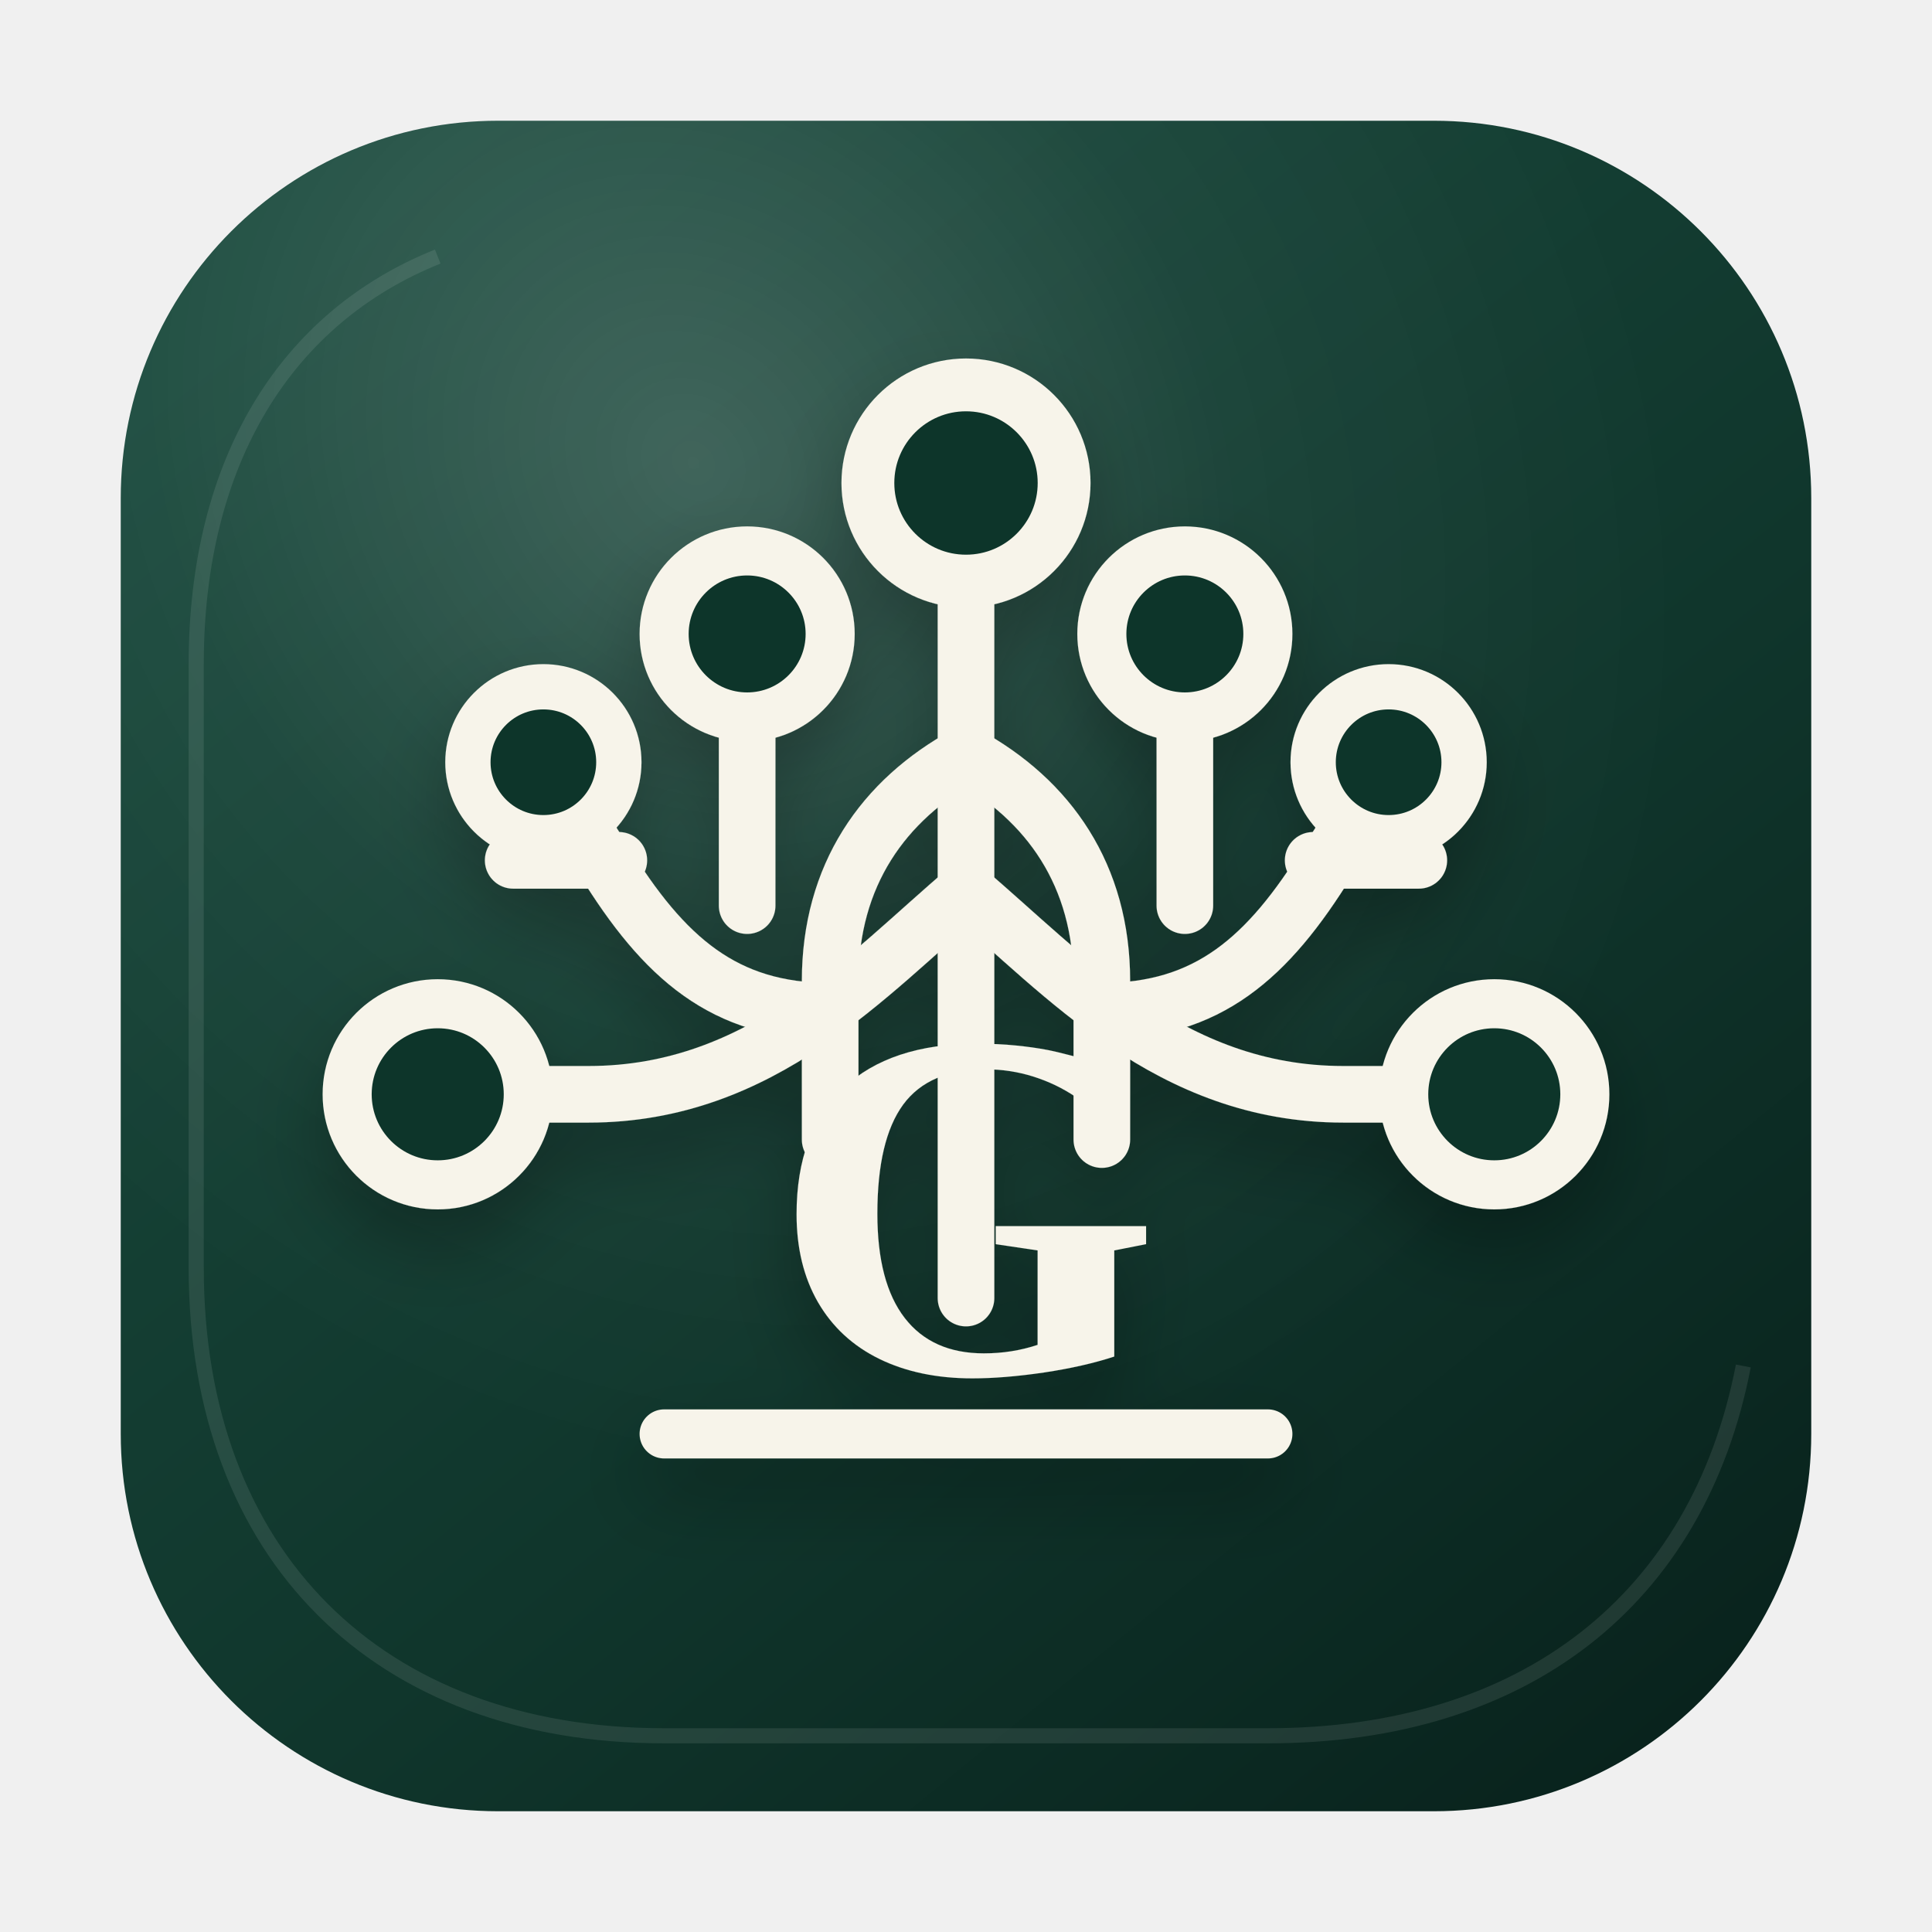
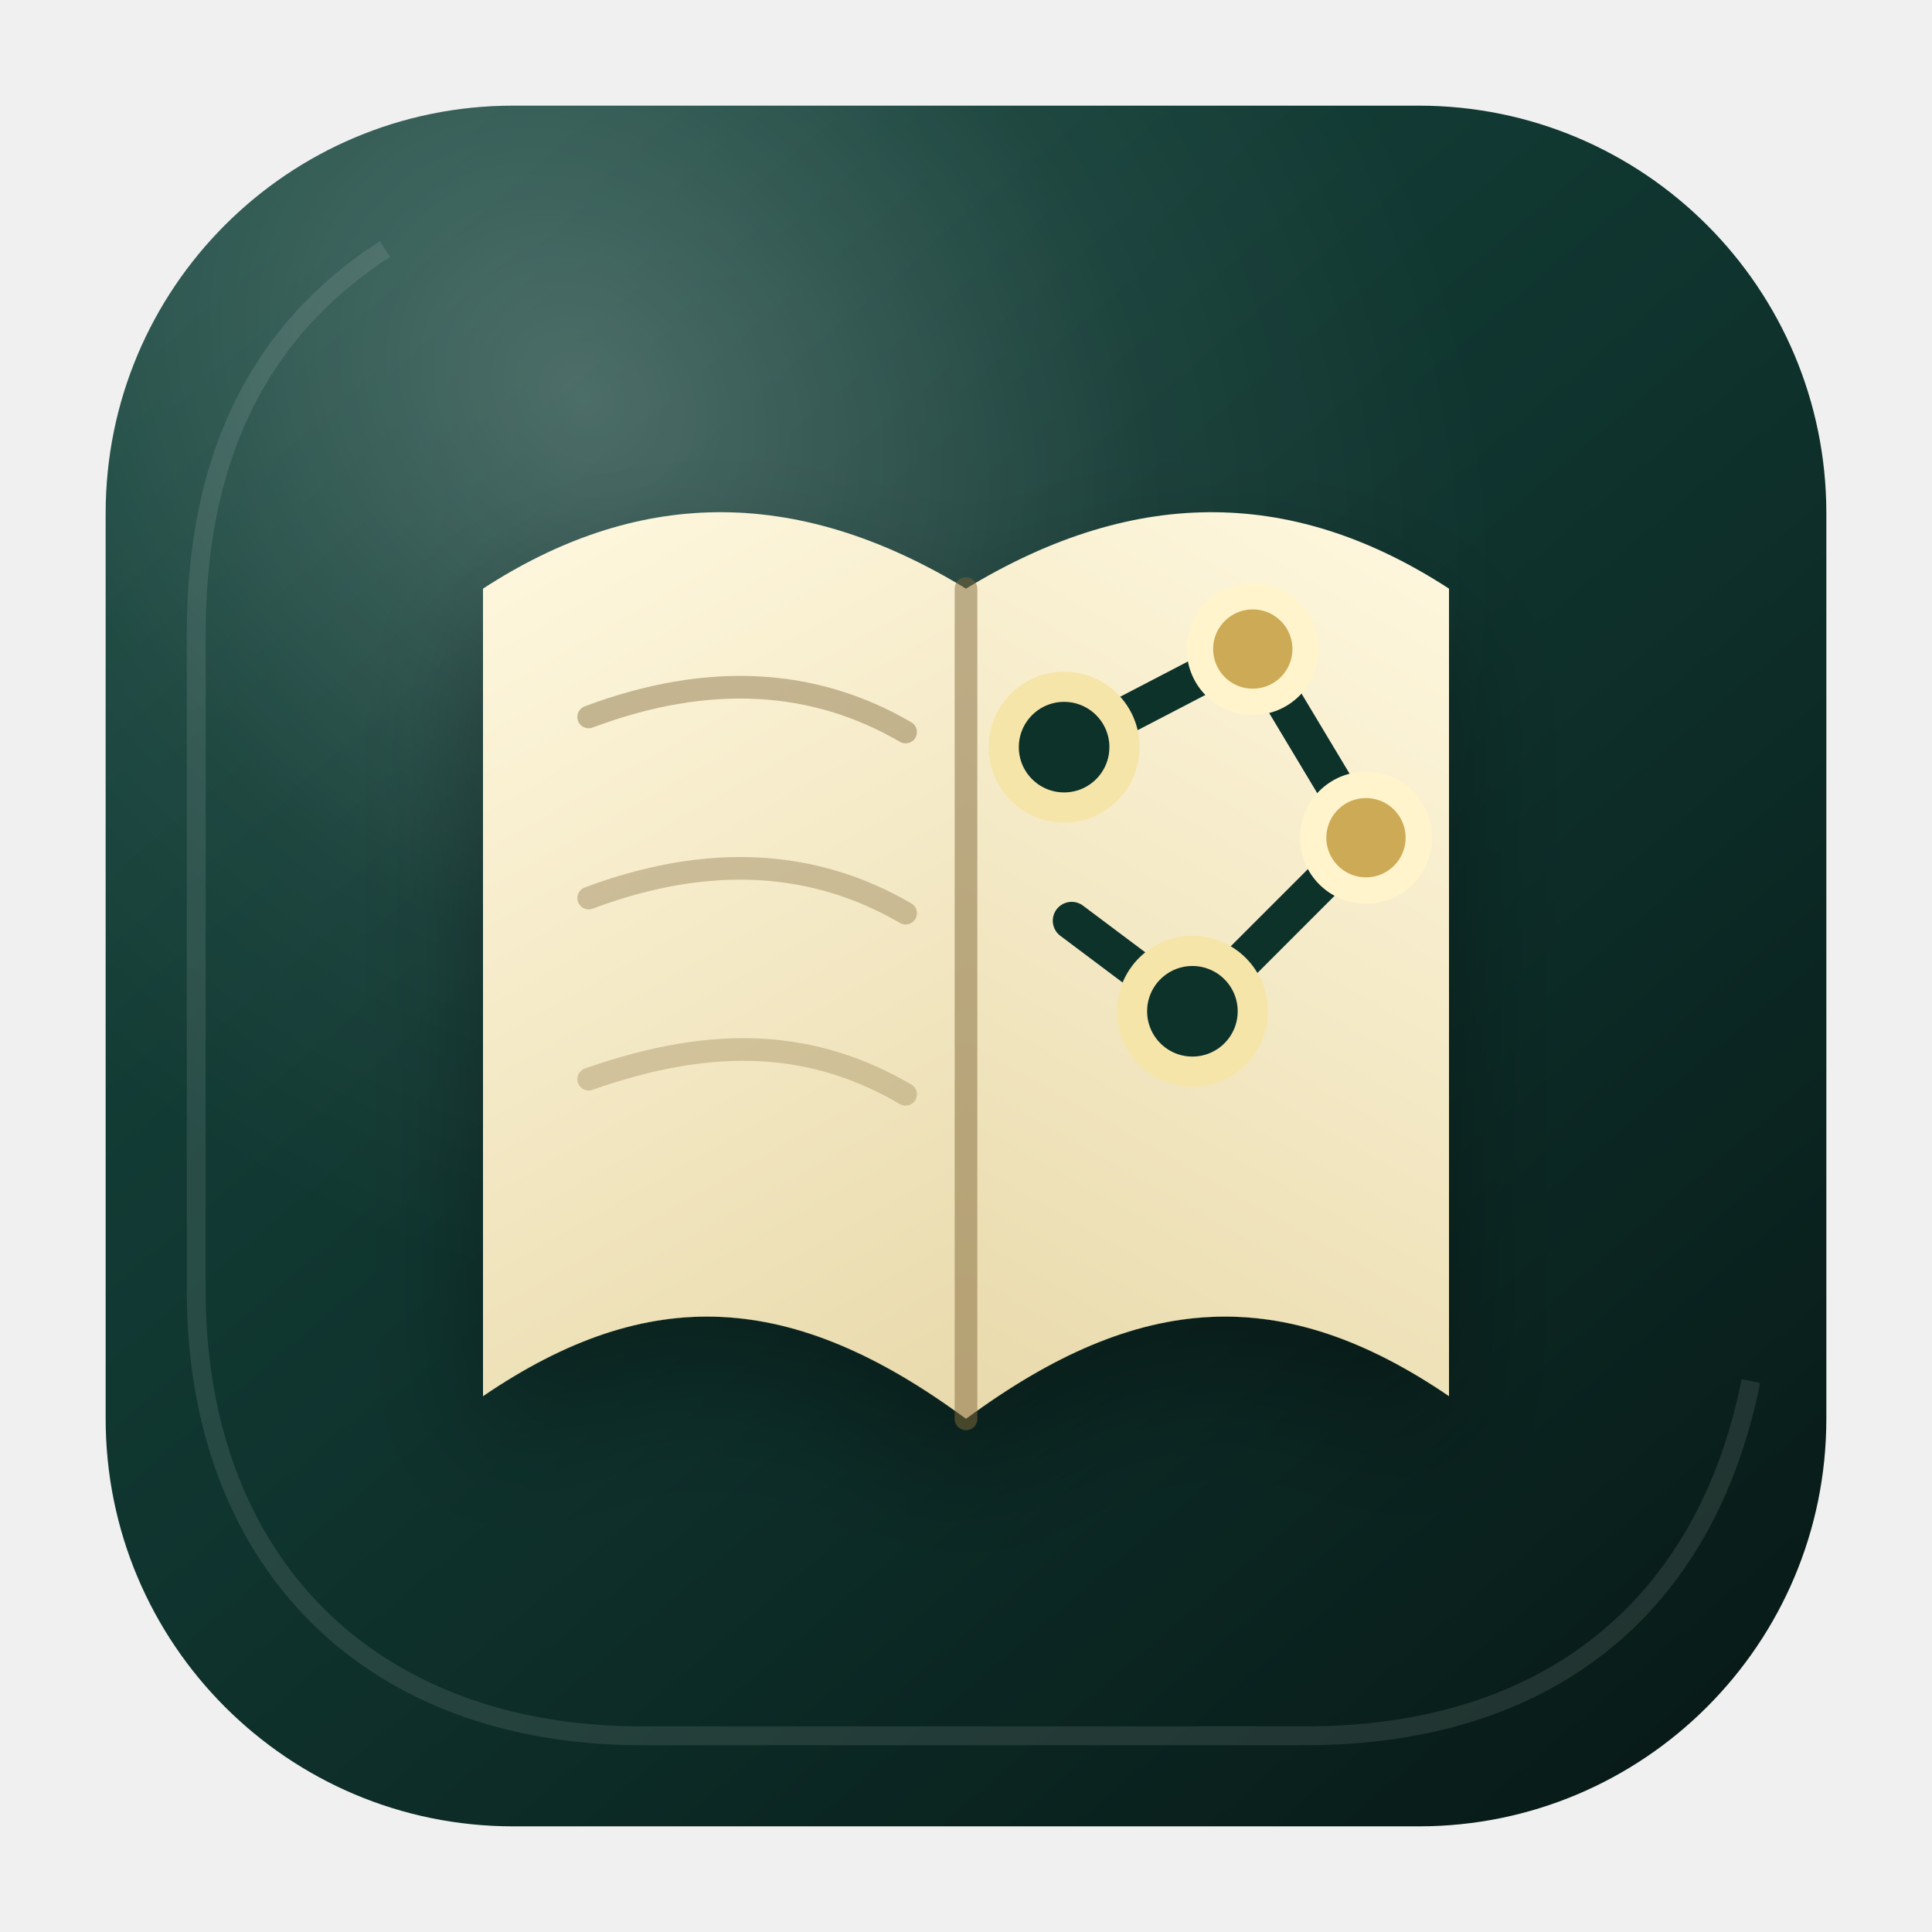
<svg xmlns="http://www.w3.org/2000/svg" width="256" height="256" viewBox="0 0 256 256" fill="none" role="img" aria-labelledby="grimoire-icon-title">
  <defs>
-     <linearGradient id="icon-bg" x1="48" y1="28" x2="216" y2="234" gradientUnits="userSpaceOnUse">
-       <stop offset="0" stop-color="#1A4A3D" />
-       <stop offset="0.58" stop-color="#10362C" />
-       <stop offset="1" stop-color="#09231D" />
+     <linearGradient id="grimoire-icon-bg" x1="42" y1="24" x2="220" y2="232" gradientUnits="userSpaceOnUse">
+       <stop offset="0" stop-color="#17463E" />
+       <stop offset="0.56" stop-color="#0E302B" />
+       <stop offset="1" stop-color="#081B18" />
    </linearGradient>
-     <radialGradient id="icon-glow" cx="0" cy="0" r="1" gradientUnits="userSpaceOnUse" gradientTransform="translate(92 62) rotate(50) scale(142 122)">
-       <stop stop-color="#FFFFFF" stop-opacity="0.18" />
-       <stop offset="0.55" stop-color="#FFFFFF" stop-opacity="0.04" />
+     <linearGradient id="grimoire-page-left" x1="63" y1="70" x2="131" y2="190" gradientUnits="userSpaceOnUse">
+       <stop stop-color="#FFF8DF" />
+       <stop offset="1" stop-color="#E8D9AA" />
+     </linearGradient>
+     <linearGradient id="grimoire-page-right" x1="193" y1="70" x2="125" y2="190" gradientUnits="userSpaceOnUse">
+       <stop stop-color="#FFF8DF" />
+       <stop offset="1" stop-color="#E8D9AA" />
+     </linearGradient>
+     <radialGradient id="grimoire-icon-light" cx="0" cy="0" r="1" gradientUnits="userSpaceOnUse" gradientTransform="translate(77 52) rotate(47) scale(134 110)">
+       <stop stop-color="#FFFFFF" stop-opacity="0.24" />
+       <stop offset="0.62" stop-color="#FFFFFF" stop-opacity="0.05" />
      <stop offset="1" stop-color="#FFFFFF" stop-opacity="0" />
    </radialGradient>
-     <filter id="soft-shadow" x="-20%" y="-20%" width="140%" height="140%" color-interpolation-filters="sRGB">
-       <feDropShadow dx="0" dy="5" stdDeviation="5" flood-color="#03110E" flood-opacity="0.28" />
+     <filter id="grimoire-soft-shadow" x="-18%" y="-18%" width="136%" height="140%" color-interpolation-filters="sRGB">
+       <feDropShadow dx="0" dy="8" stdDeviation="8" flood-color="#020B09" flood-opacity="0.32" />
    </filter>
  </defs>
-   <rect x="16" y="16" width="224" height="224" rx="50" fill="url(#icon-bg)" />
-   <rect x="16" y="16" width="224" height="224" rx="50" fill="url(#icon-glow)" />
-   <path d="M58 34C38 42 26 61 26 88V168C26 206 50 230 88 230H168C202 230 225 212 231 181" stroke="white" stroke-opacity="0.09" stroke-width="2" />
-   <g filter="url(#soft-shadow)">
-     <path d="M128 172V70" stroke="#F7F4EA" stroke-width="7.5" stroke-linecap="round" />
-     <path d="M128 100C117 106 110 116 110 130V151" stroke="#F7F4EA" stroke-width="7.5" stroke-linecap="round" />
-     <path d="M128 100C139 106 146 116 146 130V151" stroke="#F7F4EA" stroke-width="7.5" stroke-linecap="round" />
-     <path d="M110 134C96 134 88 127 80 114L73 103" stroke="#F7F4EA" stroke-width="7.5" stroke-linecap="round" />
-     <path d="M146 134C160 134 168 127 176 114L183 103" stroke="#F7F4EA" stroke-width="7.5" stroke-linecap="round" />
-     <path d="M128 118C115 129 101 145 78 145H61" stroke="#F7F4EA" stroke-width="7.5" stroke-linecap="round" />
-     <path d="M128 118C141 129 155 145 178 145H195" stroke="#F7F4EA" stroke-width="7.5" stroke-linecap="round" />
-     <path d="M99 120V90" stroke="#F7F4EA" stroke-width="7.5" stroke-linecap="round" />
-     <path d="M157 120V90" stroke="#F7F4EA" stroke-width="7.5" stroke-linecap="round" />
-     <path d="M82 114H68" stroke="#F7F4EA" stroke-width="7.5" stroke-linecap="round" />
-     <path d="M174 114H188" stroke="#F7F4EA" stroke-width="7.5" stroke-linecap="round" />
-     <circle cx="128" cy="64" r="13" fill="#10362C" stroke="#F7F4EA" stroke-width="7" />
-     <circle cx="99" cy="84" r="11" fill="#10362C" stroke="#F7F4EA" stroke-width="6.5" />
-     <circle cx="157" cy="84" r="11" fill="#10362C" stroke="#F7F4EA" stroke-width="6.5" />
-     <circle cx="72" cy="101" r="10" fill="#10362C" stroke="#F7F4EA" stroke-width="6" />
-     <circle cx="184" cy="101" r="10" fill="#10362C" stroke="#F7F4EA" stroke-width="6" />
-     <circle cx="58" cy="145" r="12" fill="#10362C" stroke="#F7F4EA" stroke-width="6.5" />
-     <circle cx="198" cy="145" r="12" fill="#10362C" stroke="#F7F4EA" stroke-width="6.5" />
-     <text x="128" y="182" fill="#F7F4EA" font-family="Georgia, 'Times New Roman', serif" font-size="66" font-weight="700" text-anchor="middle">G</text>
-     <path d="M88 190H168" stroke="#F7F4EA" stroke-width="6.5" stroke-linecap="round" />
+   <rect x="14" y="14" width="228" height="228" rx="54" fill="url(#grimoire-icon-bg)" />
+   <rect x="14" y="14" width="228" height="228" rx="54" fill="url(#grimoire-icon-light)" />
+   <path d="M51 33C34 44 26 61 26 84V171C26 207 49 230 85 230H173C205 230 226 213 232 183" stroke="#FFFFFF" stroke-opacity="0.1" stroke-width="2.5" />
+   <g filter="url(#grimoire-soft-shadow)">
+     <path d="M64 78C84 65 105 64 128 78V188C105 171 86 170 64 185V78Z" fill="url(#grimoire-page-left)" />
+     <path d="M192 78C172 65 151 64 128 78V188C151 171 170 170 192 185V78Z" fill="url(#grimoire-page-right)" />
+     <path d="M128 78V188" stroke="#7B6235" stroke-opacity="0.48" stroke-width="3" stroke-linecap="round" />
+     <path d="M78 95C94 89 108 90 120 97" stroke="#7B6235" stroke-opacity="0.42" stroke-width="3" stroke-linecap="round" />
+     <path d="M78 119C94 113 108 114 120 121" stroke="#7B6235" stroke-opacity="0.34" stroke-width="3" stroke-linecap="round" />
+     <path d="M78 143C95 137 108 138 120 145" stroke="#7B6235" stroke-opacity="0.28" stroke-width="3" stroke-linecap="round" />
+     <path d="M141 99L166 86L181 111L158 134L142 122" stroke="#0E302B" stroke-width="5" stroke-linecap="round" stroke-linejoin="round" />
+     <circle cx="141" cy="99" r="8" fill="#0E302B" stroke="#F6E5A9" stroke-width="4" />
+     <circle cx="166" cy="86" r="7" fill="#CDAA55" stroke="#FFF4CC" stroke-width="3.5" />
+     <circle cx="181" cy="111" r="7" fill="#CDAA55" stroke="#FFF4CC" stroke-width="3.5" />
+     <circle cx="158" cy="134" r="8" fill="#0E302B" stroke="#F6E5A9" stroke-width="4" />
  </g>
</svg>
